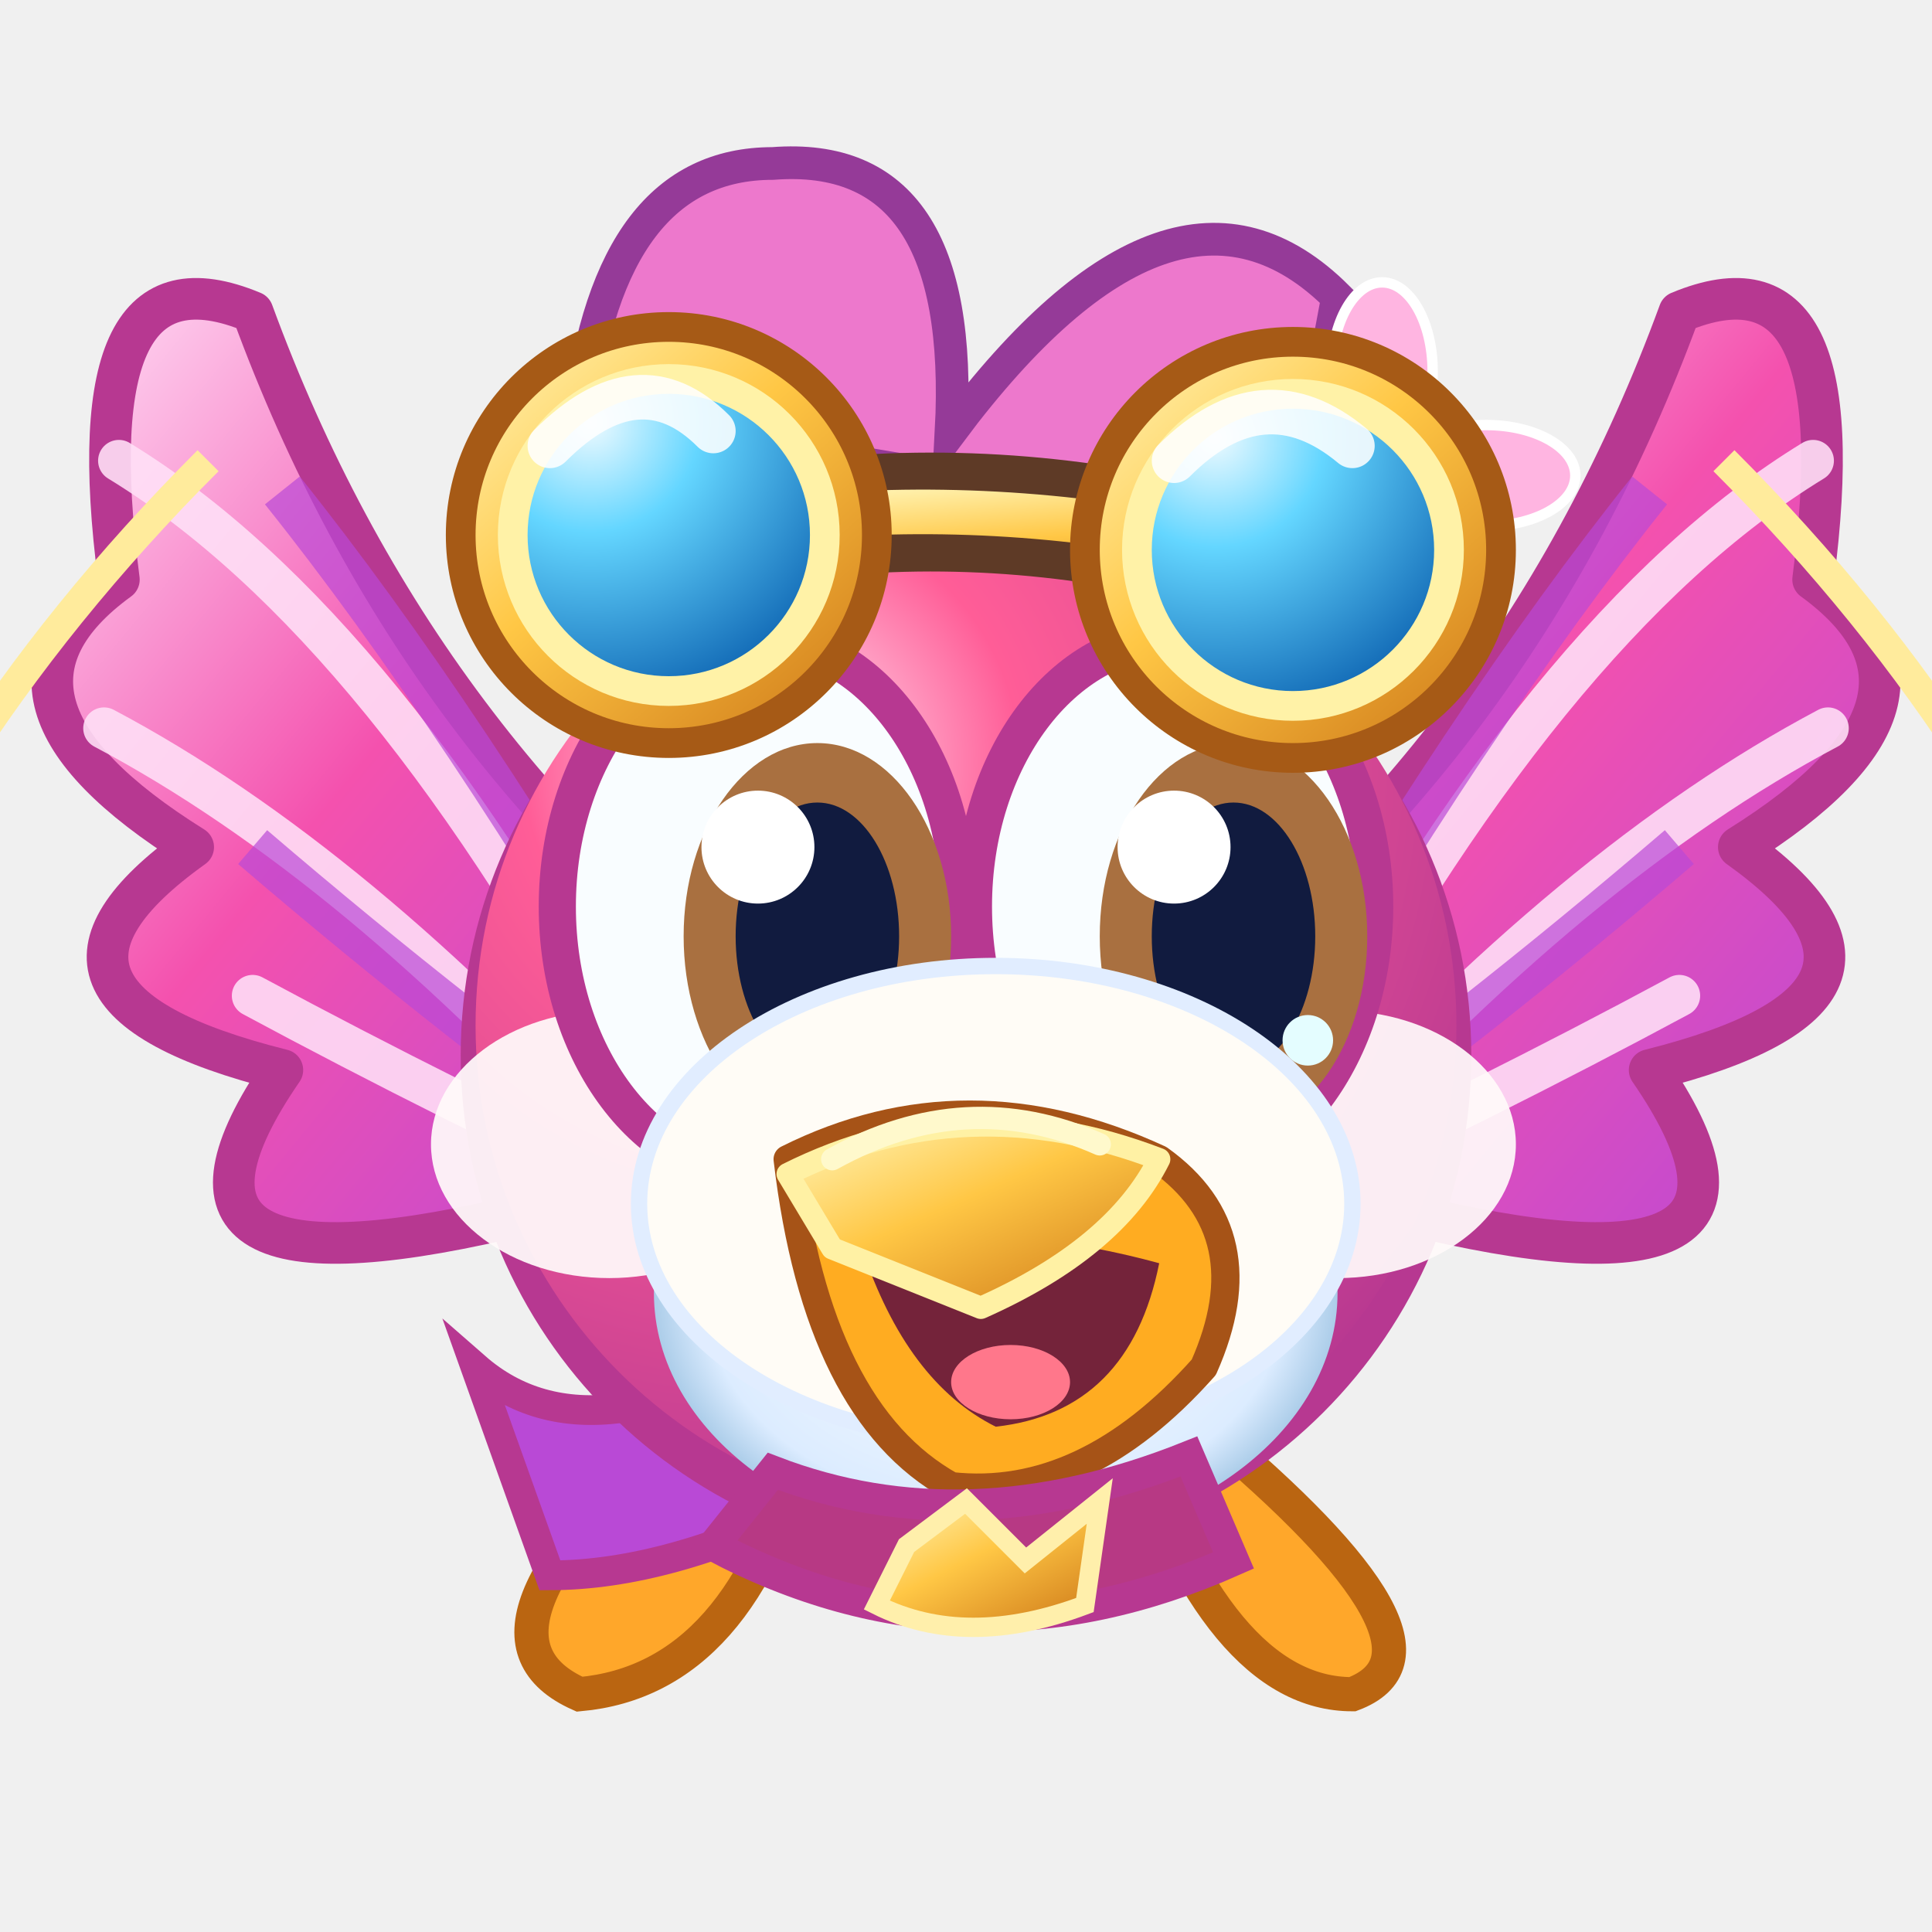
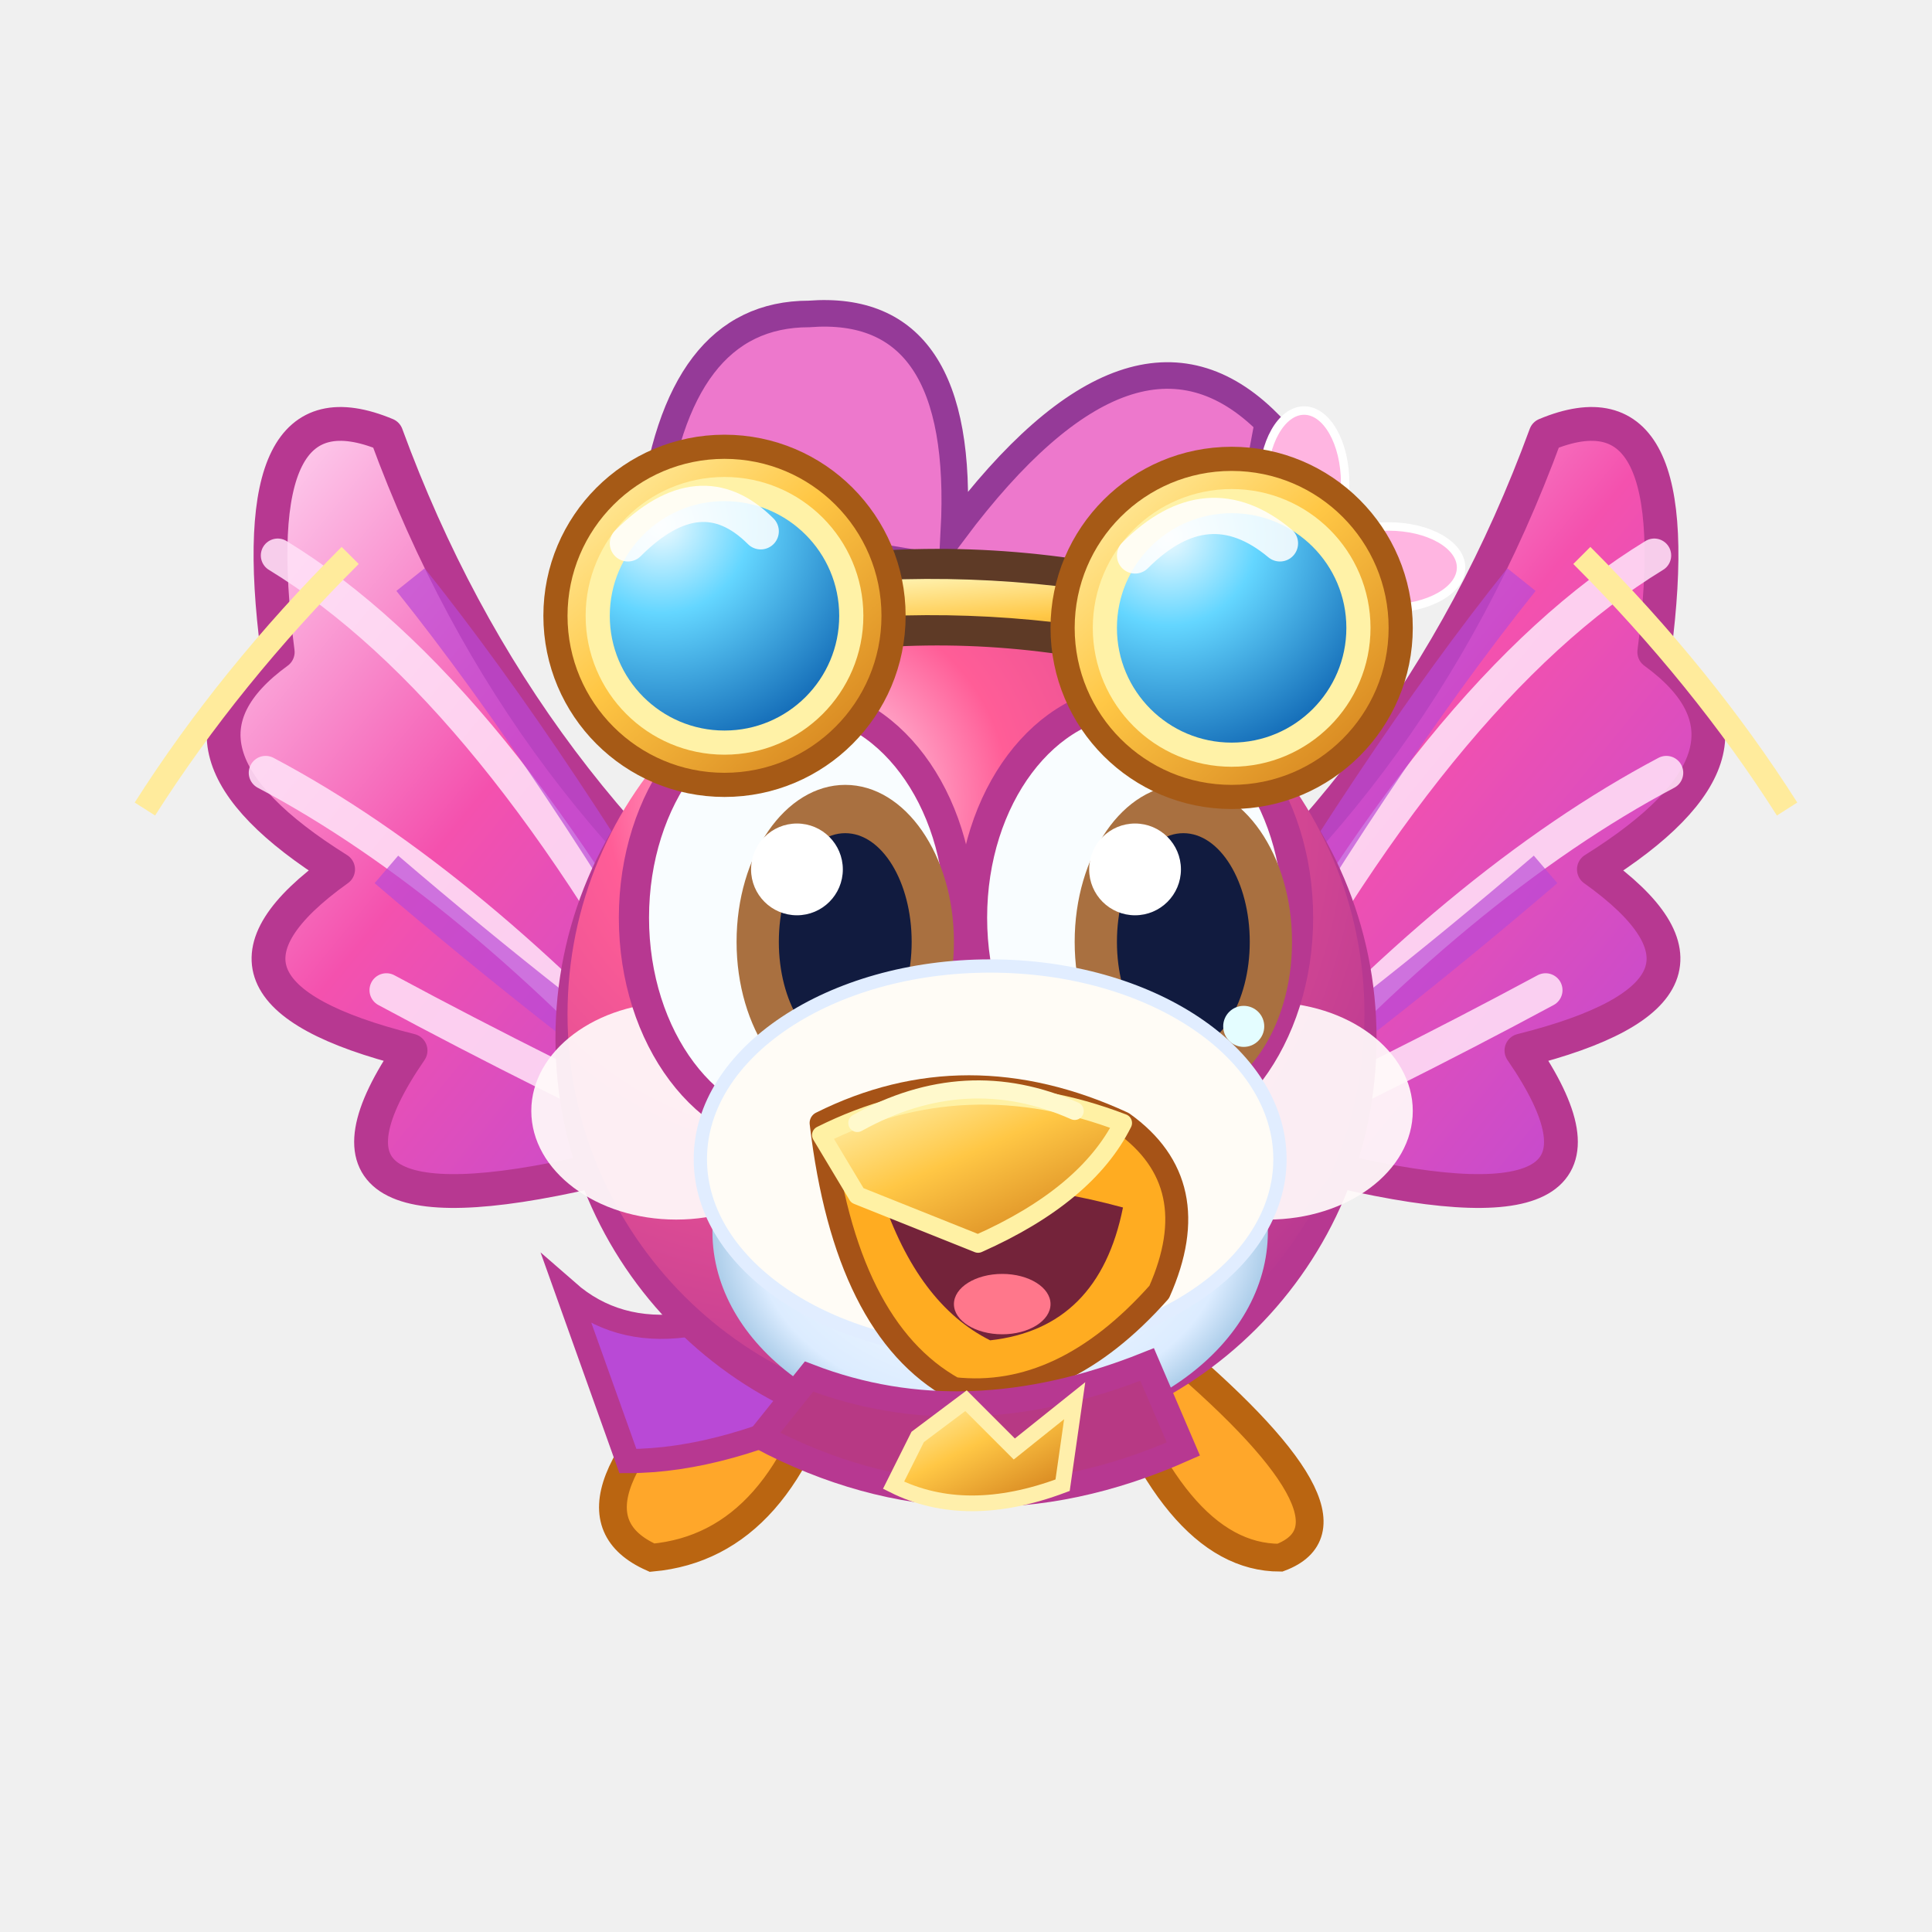
- <svg xmlns="http://www.w3.org/2000/svg" width="512" height="512" viewBox="-65 -65 130 130" role="img" aria-labelledby="title desc">
+ <svg xmlns="http://www.w3.org/2000/svg" width="512" height="512" viewBox="-80 -80 160 160" role="img" aria-labelledby="title desc">
  <defs>
    <linearGradient id="w" x1="0" y1="0" x2=".95" y2="1">
      <stop stop-color="#ffe0f7" />
      <stop offset=".47" stop-color="#f451ae" />
      <stop offset="1" stop-color="#b949d6" />
    </linearGradient>
    <radialGradient id="body" cx=".30" cy=".23" r=".85">
      <stop stop-color="#fff0fa" />
      <stop offset=".3" stop-color="#ff5d97" />
      <stop offset="1" stop-color="#b73891" />
    </radialGradient>
    <radialGradient id="belly">
      <stop stop-color="#ffffff" />
      <stop offset=".85" stop-color="#dcecff" />
      <stop offset="1" stop-color="#accde9" />
    </radialGradient>
    <linearGradient id="gold" x1="0" y1="0" x2=".9" y2="1">
      <stop stop-color="#fff6ba" />
      <stop offset=".46" stop-color="#ffc745" />
      <stop offset="1" stop-color="#d07c1a" />
    </linearGradient>
    <radialGradient id="lens" cx=".25" cy=".14" r="1">
      <stop stop-color="#eefaff" />
      <stop offset=".35" stop-color="#64d6ff" />
      <stop offset="1" stop-color="#065aab" />
    </radialGradient>
  </defs>
  <g id="wing-left">
    <path d="M-12 4 Q-37 -14 -48 -44 Q-60 -49 -57 -26 Q-68 -18 -52 -8 Q-66 2 -46 7 Q-57 23 -31 17 L-12 14Z" fill="url(#w)" stroke="#b73891" stroke-width="2.8" stroke-linejoin="round" />
    <path d="M-57 -34 Q-39 -23 -22 9 M-58 -16 Q-41 -7 -23 13 M-48 2 Q-35 9 -20 16" stroke="#ffe0f7" stroke-width="2.8" opacity=".88" fill="none" stroke-linecap="round" />
    <path d="M-46 -32 Q-34 -17 -20 7 M-48 -8 Q-34 4 -20 14" fill="none" stroke="#b949d6" stroke-width="3" opacity=".69" />
    <path d="M-51 -34 q-10 10 -17 21" stroke="#ffeb9c" stroke-width="2" fill="none" />
  </g>
  <g id="wing-right">
    <path d="M12 4 Q37 -14 48 -44 Q60 -49 57 -26 Q68 -18 52 -8 Q66 2 46 7 Q57 23 31 17 L12 14Z" fill="url(#w)" stroke="#b73891" stroke-width="2.8" stroke-linejoin="round" />
    <path d="M57 -34 Q39 -23 22 9 M58 -16 Q41 -7 23 13 M48 2 Q35 9 20 16" stroke="#ffe0f7" stroke-width="2.8" opacity=".88" fill="none" stroke-linecap="round" />
    <path d="M46 -32 Q34 -17 20 7 M48 -8 Q34 4 20 14" fill="none" stroke="#b949d6" stroke-width="3" opacity=".69" />
    <path d="M51 -34 q10 10 17 21" stroke="#ffeb9c" stroke-width="2" fill="none" />
  </g>
  <path d="M-19 31 Q-35 45 -26 49 Q-15 48 -11 32 M16 31 Q34 46 26 49 Q17 49 11 31" fill="#ffa72a" stroke="#ba6511" stroke-width="2.3" />
  <path d="M-10 24 Q-25 34 -33 27 L-28 41 Q-20 41 -10 36Z" fill="#b949d6" stroke="#b73891" stroke-width="2" />
  <ellipse cx="0" cy="6" rx="34" ry="34" fill="#b73891" />
  <ellipse cx="0" cy="4" rx="33" ry="33" fill="url(#body)" />
  <path d="M-26 -37 Q-24 -54 -13 -54 Q0 -55 -1 -36 Q14 -56 25 -45 L22 -29Z" fill="#ed78cc" stroke="#953a98" stroke-width="2.2" />
  <g transform="translate(28 -33)">
    <circle r="5" fill="#ffdb58" />
    <g fill="#ffb5e1" stroke="#ffffff" stroke-width=".7">
      <ellipse cx="-7" cy="0" rx="6" ry="3.4" />
      <ellipse cx="7" cy="0" rx="6" ry="3.4" />
      <ellipse cx="0" cy="-7" rx="3.4" ry="6" />
      <ellipse cx="0" cy="7" rx="3.4" ry="6" />
    </g>
    <circle r="3.3" fill="#ffbb41" />
  </g>
  <ellipse cx="2" cy="22" rx="23" ry="17" fill="url(#belly)" />
  <ellipse cx="-24" cy="12" rx="12" ry="9" fill="#fffafa" opacity=".93" />
  <ellipse cx="25" cy="12" rx="12" ry="9" fill="#fffafa" opacity=".93" />
  <ellipse cx="-14" cy="-4" rx="13.5" ry="18" fill="#f9fdff" stroke="#b73891" stroke-width="2.5" />
  <ellipse cx="14" cy="-4" rx="13.5" ry="18" fill="#f9fdff" stroke="#b73891" stroke-width="2.5" />
  <ellipse cx="-10" cy="-2" rx="9" ry="13" fill="#a97040" />
  <ellipse cx="18" cy="-2" rx="9" ry="13" fill="#a97040" />
  <ellipse cx="-10" cy="-2" rx="5.5" ry="9" fill="#111b3f" />
  <ellipse cx="18" cy="-2" rx="5.5" ry="9" fill="#111b3f" />
  <circle cx="-14" cy="-8" r="3.8" fill="#fff" />
  <circle cx="14" cy="-8" r="3.8" fill="#fff" />
  <circle cx="-5" cy="5" r="1.7" fill="#e4fdff" />
  <circle cx="23" cy="5" r="1.7" fill="#e4fdff" />
  <ellipse cx="2" cy="16" rx="24" ry="16" fill="#fffcf6" stroke="#e1edff" stroke-width="1.1" />
  <path d="M-12 13 Q0 7 13 13 Q20 18 16 27 Q8 36 -1 35 Q-10 30 -12 13Z" fill="#ffac21" stroke="#a65317" stroke-width="1.9" stroke-linejoin="round" />
  <path d="M-7 19 Q2 17 13 20 Q11 30 2 31 Q-4 28 -7 19Z" fill="#74233a" />
  <ellipse cx="3" cy="28" rx="4" ry="2.5" fill="#ff778b" />
  <path d="M-12 14 Q0 8 13 13 Q10 19 1 23 L-9 19Z" fill="url(#gold)" stroke="#fff1a4" stroke-width="1.5" stroke-linejoin="round" />
  <path d="M-9 13 Q0 8 9 12" fill="none" stroke="#fff9cc" stroke-width="1.5" stroke-linecap="round" />
  <path d="M-13 34 Q0 39 15 33 L18 40 Q0 48 -17 39Z" fill="#b73984" stroke="#b73891" stroke-width="2.1" />
  <path d="M-4 39 L0 36 L4 40 L9 36 L8 43 Q0 46 -6 43Z" fill="url(#gold)" stroke="#ffefab" stroke-width="1.3" />
  <path d="M-28 -26 Q0 -36 29 -24" fill="none" stroke="#5e3a26" stroke-width="8" stroke-linecap="round" />
  <path d="M-28 -27 Q0 -35 29 -25" fill="none" stroke="url(#gold)" stroke-width="3" stroke-linecap="round" />
  <g>
    <circle cx="-20" cy="-29" r="14" fill="url(#gold)" stroke="#a65a16" stroke-width="2" />
    <circle cx="-20" cy="-29" r="10.5" fill="url(#lens)" stroke="#fff2a7" stroke-width="2" />
    <circle cx="22" cy="-28" r="14" fill="url(#gold)" stroke="#a65a16" stroke-width="2" />
    <circle cx="22" cy="-28" r="10.5" fill="url(#lens)" stroke="#fff2a7" stroke-width="2" />
    <path d="M-28 -35 q6 -6 11 -1 M14 -34 q6 -6 12 -1" fill="none" stroke="#ffffff" stroke-width="3" stroke-linecap="round" opacity=".86" />
  </g>
</svg>
